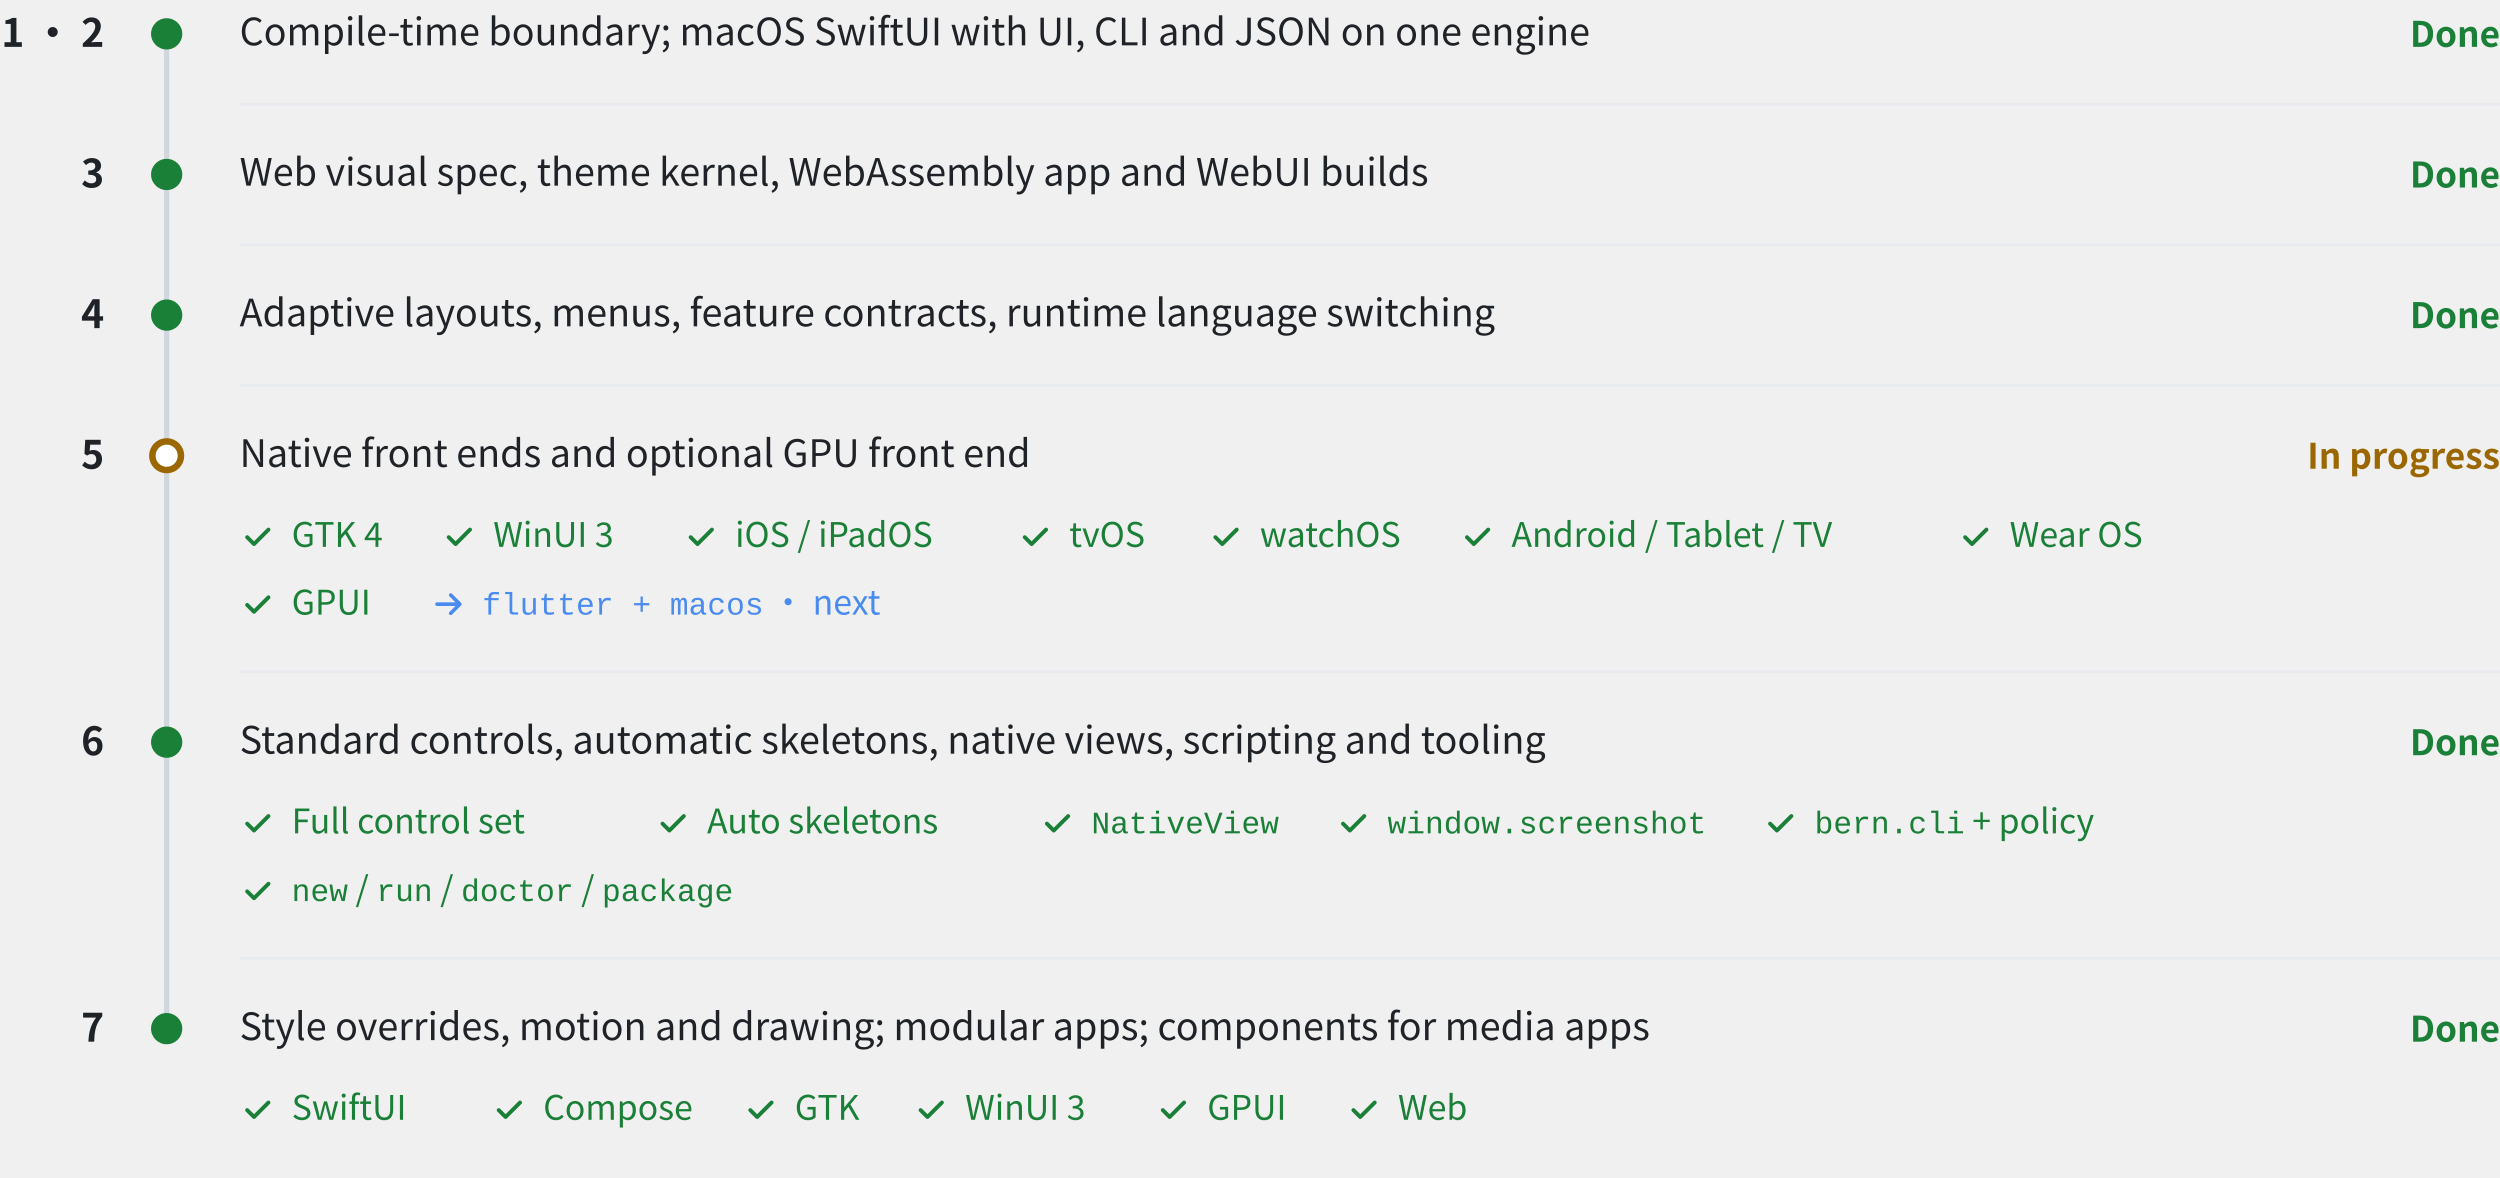
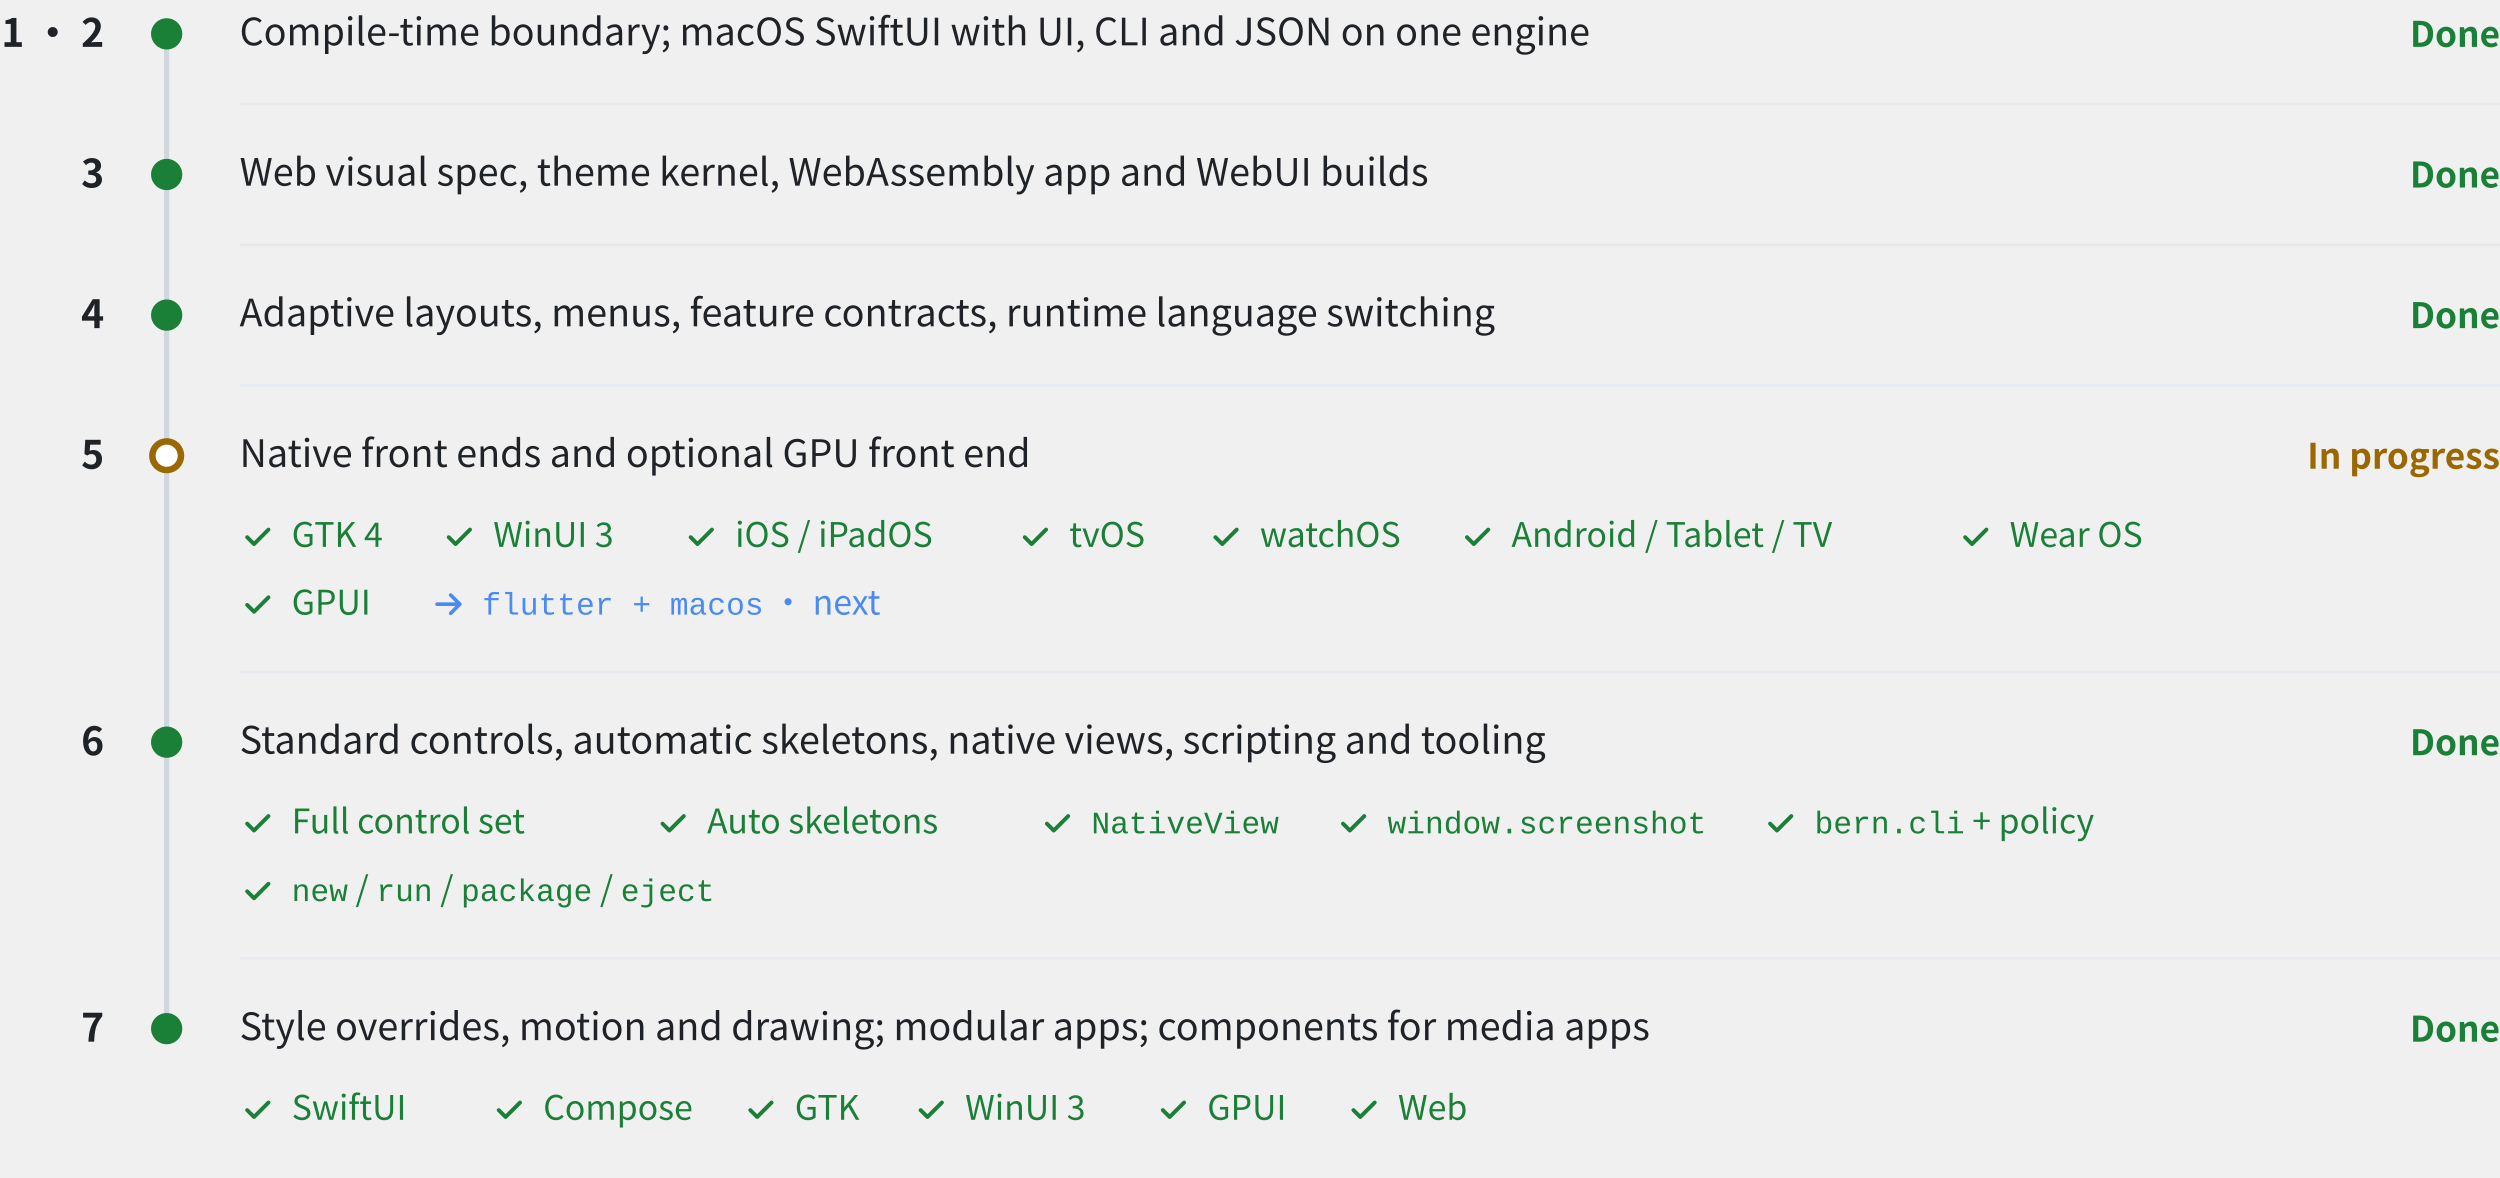
<svg xmlns="http://www.w3.org/2000/svg" viewBox="0 0 960 452" width="960" height="452" font-family="-apple-system, BlinkMacSystemFont, 'Segoe UI', 'PingFang SC', 'Hiragino Sans GB', 'Microsoft YaHei', 'Noto Sans CJK SC', 'Helvetica Neue', Arial, sans-serif">
  <defs>
    <symbol id="bern-logo" viewBox="0 0 1024 1024">
      <defs>
        <clipPath id="bern-symbol-disc">
          <circle cx="512" cy="512" r="512" />
        </clipPath>
      </defs>
      <g clip-path="url(#bern-symbol-disc)">
        <rect width="1024" height="1024" fill="#4A8BEF" />
        <path fill="#24324D" d="M 290.4 372.1 C 270.7 579.3 309.8 827.6 392.0 1060.0 L 1100 1100 L 1060.0 880.0 C 1013.0 692.2 904.4 451.5 684.3 270.5 A 14 14 0 0 0 662.4 286.5 C 693.7 364.2 711.6 444.8 715.3 529.4 A 36 36 0 0 1 691.6 564.9 C 620.6 590.7 549.5 616.5 478.5 642.4 A 36 36 0 0 1 436.0 628.1 C 383.8 547.6 344.6 461.1 317.8 369.5 A 14 14 0 0 0 290.4 372.1 Z" />
        <ellipse rx="22" ry="36" fill="#E8F4FF" transform="translate(520 760) rotate(-20)" />
        <ellipse rx="22" ry="36" fill="#E8F4FF" transform="translate(748 668) rotate(-20)" />
      </g>
    </symbol>
  </defs>
  <line x1="64" y1="13" x2="64" y2="395" stroke="#D0D7DE" stroke-width="2" />
  <circle cx="64" cy="13" r="6" fill="#1A7F37" />
  <circle cx="64" cy="67" r="6" fill="#1A7F37" />
  <circle cx="64" cy="121" r="6" fill="#1A7F37" />
  <circle cx="64" cy="175" r="5.5" fill="#FFFFFF" stroke="#9A6700" stroke-width="2.5" />
  <circle cx="64" cy="285" r="6" fill="#1A7F37" />
  <circle cx="64" cy="395" r="6" fill="#1A7F37" />
  <text x="40" y="18" font-size="15" font-weight="700" text-anchor="end" fill="#1F2328">1 · 2</text>
  <text x="92.0" y="17.4" font-size="14.5" fill="#1F2328">Compile-time boundary; macOS SwiftUI with UI, CLI and JSON on one engine</text>
  <text x="960.0" y="18.0" font-size="13.5" font-weight="700" fill="#1A7F37" text-anchor="end">Done</text>
  <line x1="92" y1="40.0" x2="960" y2="40.0" stroke="#E6EAEF" />
  <text x="40" y="72" font-size="15" font-weight="700" text-anchor="end" fill="#1F2328">3</text>
  <text x="92.0" y="71.3" font-size="14.5" fill="#1F2328">Web visual spec, theme kernel, WebAssembly app and WebUI builds</text>
  <text x="960.0" y="72.0" font-size="13.5" font-weight="700" fill="#1A7F37" text-anchor="end">Done</text>
  <line x1="92" y1="94.0" x2="960" y2="94.0" stroke="#E6EAEF" />
  <text x="40" y="126" font-size="15" font-weight="700" text-anchor="end" fill="#1F2328">4</text>
  <text x="92.0" y="125.3" font-size="14.5" fill="#1F2328">Adaptive layouts, menus, feature contracts, runtime language switching</text>
  <text x="960.0" y="126.0" font-size="13.5" font-weight="700" fill="#1A7F37" text-anchor="end">Done</text>
  <line x1="92" y1="148.0" x2="960" y2="148.0" stroke="#E6EAEF" />
  <text x="40" y="180" font-size="15" font-weight="700" text-anchor="end" fill="#1F2328">5</text>
  <text x="92.0" y="179.3" font-size="14.5" fill="#1F2328">Native front ends and optional GPU front end</text>
  <g transform="translate(92.0 210.0)">
    <g transform="translate(0.0 -11.0) scale(0.5833)" fill="none" stroke="#1A7F37" stroke-width="2.6" stroke-linecap="round" stroke-linejoin="round" color="#1A7F37">
      <path d="m5 12.5 4.5 4.5L19 7.5" />
    </g>
    <text x="20" y="0" font-size="13" font-weight="500" fill="#1A7F37">GTK 4</text>
  </g>
  <g transform="translate(169.4 210.0)">
    <g transform="translate(0.0 -11.0) scale(0.5833)" fill="none" stroke="#1A7F37" stroke-width="2.6" stroke-linecap="round" stroke-linejoin="round" color="#1A7F37">
      <path d="m5 12.5 4.5 4.5L19 7.5" />
    </g>
    <text x="20" y="0" font-size="13" font-weight="500" fill="#1A7F37">WinUI 3</text>
  </g>
  <g transform="translate(262.3 210.0)">
    <g transform="translate(0.0 -11.0) scale(0.5833)" fill="none" stroke="#1A7F37" stroke-width="2.6" stroke-linecap="round" stroke-linejoin="round" color="#1A7F37">
      <path d="m5 12.5 4.5 4.5L19 7.5" />
    </g>
    <text x="20" y="0" font-size="13" font-weight="500" fill="#1A7F37">iOS / iPadOS</text>
  </g>
  <g transform="translate(390.6 210.0)">
    <g transform="translate(0.0 -11.0) scale(0.5833)" fill="none" stroke="#1A7F37" stroke-width="2.6" stroke-linecap="round" stroke-linejoin="round" color="#1A7F37">
      <path d="m5 12.5 4.5 4.5L19 7.5" />
    </g>
    <text x="20" y="0" font-size="13" font-weight="500" fill="#1A7F37">tvOS</text>
  </g>
  <g transform="translate(463.8 210.0)">
    <g transform="translate(0.0 -11.0) scale(0.5833)" fill="none" stroke="#1A7F37" stroke-width="2.6" stroke-linecap="round" stroke-linejoin="round" color="#1A7F37">
      <path d="m5 12.5 4.5 4.5L19 7.5" />
    </g>
    <text x="20" y="0" font-size="13" font-weight="500" fill="#1A7F37">watchOS</text>
  </g>
  <g transform="translate(560.4 210.0)">
    <g transform="translate(0.0 -11.0) scale(0.5833)" fill="none" stroke="#1A7F37" stroke-width="2.6" stroke-linecap="round" stroke-linejoin="round" color="#1A7F37">
      <path d="m5 12.5 4.5 4.5L19 7.5" />
    </g>
    <text x="20" y="0" font-size="13" font-weight="500" fill="#1A7F37">Android / Tablet / TV</text>
  </g>
  <g transform="translate(751.7 210.0)">
    <g transform="translate(0.0 -11.0) scale(0.5833)" fill="none" stroke="#1A7F37" stroke-width="2.6" stroke-linecap="round" stroke-linejoin="round" color="#1A7F37">
      <path d="m5 12.5 4.5 4.5L19 7.5" />
    </g>
    <text x="20" y="0" font-size="13" font-weight="500" fill="#1A7F37">Wear OS</text>
  </g>
  <g transform="translate(92.0 236.0)">
    <g transform="translate(0.0 -11.0) scale(0.5833)" fill="none" stroke="#1A7F37" stroke-width="2.6" stroke-linecap="round" stroke-linejoin="round" color="#1A7F37">
      <path d="m5 12.5 4.5 4.5L19 7.5" />
    </g>
    <text x="20" y="0" font-size="13" font-weight="500" fill="#1A7F37">GPUI</text>
  </g>
  <g transform="translate(165.2 236.0)">
    <g transform="translate(0.0 -11.0) scale(0.5833)" fill="none" stroke="#4A8BEF" stroke-width="2.4" stroke-linecap="round" stroke-linejoin="round" color="#4A8BEF">
      <path d="M4.5 12h15M13.5 6l6 6-6 6" />
    </g>
    <text x="20" y="0" font-size="13" font-weight="500" fill="#4A8BEF">
      <tspan font-family="ui-monospace, SFMono-Regular, Menlo, Consolas, 'Liberation Mono', monospace" font-size="12.0" fill="#4A8BEF">flutter + macos</tspan> · next</text>
  </g>
  <text x="960.0" y="180.0" font-size="13.5" font-weight="700" fill="#9A6700" text-anchor="end">In progress</text>
  <line x1="92" y1="258.0" x2="960" y2="258.0" stroke="#E6EAEF" />
  <text x="40" y="290" font-size="15" font-weight="700" text-anchor="end" fill="#1F2328">6</text>
  <text x="92.0" y="289.4" font-size="14.5" fill="#1F2328">Standard controls, automatic skeletons, native views, scripting and tooling</text>
  <g transform="translate(92.0 320.0)">
    <g transform="translate(0.0 -11.0) scale(0.5833)" fill="none" stroke="#1A7F37" stroke-width="2.6" stroke-linecap="round" stroke-linejoin="round" color="#1A7F37">
      <path d="m5 12.5 4.5 4.5L19 7.5" />
    </g>
    <text x="20" y="0" font-size="13" font-weight="500" fill="#1A7F37">Full control set</text>
  </g>
  <g transform="translate(251.5 320.0)">
    <g transform="translate(0.0 -11.0) scale(0.5833)" fill="none" stroke="#1A7F37" stroke-width="2.6" stroke-linecap="round" stroke-linejoin="round" color="#1A7F37">
      <path d="m5 12.5 4.5 4.5L19 7.5" />
    </g>
    <text x="20" y="0" font-size="13" font-weight="500" fill="#1A7F37">Auto skeletons</text>
  </g>
  <g transform="translate(399.1 320.0)">
    <g transform="translate(0.0 -11.0) scale(0.5833)" fill="none" stroke="#1A7F37" stroke-width="2.6" stroke-linecap="round" stroke-linejoin="round" color="#1A7F37">
      <path d="m5 12.5 4.5 4.5L19 7.5" />
    </g>
    <text x="20" y="0" font-size="13" font-weight="500" fill="#1A7F37">
      <tspan font-family="ui-monospace, SFMono-Regular, Menlo, Consolas, 'Liberation Mono', monospace" font-size="12.0" fill="#1A7F37">NativeView</tspan>
    </text>
  </g>
  <g transform="translate(512.8 320.0)">
    <g transform="translate(0.0 -11.0) scale(0.5833)" fill="none" stroke="#1A7F37" stroke-width="2.6" stroke-linecap="round" stroke-linejoin="round" color="#1A7F37">
      <path d="m5 12.5 4.5 4.5L19 7.5" />
    </g>
    <text x="20" y="0" font-size="13" font-weight="500" fill="#1A7F37">
      <tspan font-family="ui-monospace, SFMono-Regular, Menlo, Consolas, 'Liberation Mono', monospace" font-size="12.0" fill="#1A7F37">window.screenshot</tspan>
    </text>
  </g>
  <g transform="translate(676.8 320.0)">
    <g transform="translate(0.0 -11.0) scale(0.5833)" fill="none" stroke="#1A7F37" stroke-width="2.6" stroke-linecap="round" stroke-linejoin="round" color="#1A7F37">
      <path d="m5 12.5 4.5 4.5L19 7.5" />
    </g>
    <text x="20" y="0" font-size="13" font-weight="500" fill="#1A7F37">
      <tspan font-family="ui-monospace, SFMono-Regular, Menlo, Consolas, 'Liberation Mono', monospace" font-size="12.0" fill="#1A7F37">bern.cli</tspan> + policy</text>
  </g>
  <g transform="translate(92.0 346.0)">
    <g transform="translate(0.0 -11.0) scale(0.5833)" fill="none" stroke="#1A7F37" stroke-width="2.6" stroke-linecap="round" stroke-linejoin="round" color="#1A7F37">
      <path d="m5 12.5 4.5 4.5L19 7.5" />
    </g>
    <text x="20" y="0" font-size="13" font-weight="500" fill="#1A7F37">
-       <tspan font-family="ui-monospace, SFMono-Regular, Menlo, Consolas, 'Liberation Mono', monospace" font-size="12.0" fill="#1A7F37">new</tspan> / <tspan font-family="ui-monospace, SFMono-Regular, Menlo, Consolas, 'Liberation Mono', monospace" font-size="12.0" fill="#1A7F37">run</tspan> / <tspan font-family="ui-monospace, SFMono-Regular, Menlo, Consolas, 'Liberation Mono', monospace" font-size="12.0" fill="#1A7F37">doctor</tspan> / <tspan font-family="ui-monospace, SFMono-Regular, Menlo, Consolas, 'Liberation Mono', monospace" font-size="12.0" fill="#1A7F37">package</tspan>
+       <tspan font-family="ui-monospace, SFMono-Regular, Menlo, Consolas, 'Liberation Mono', monospace" font-size="12.0" fill="#1A7F37">new</tspan> / <tspan font-family="ui-monospace, SFMono-Regular, Menlo, Consolas, 'Liberation Mono', monospace" font-size="12.0" fill="#1A7F37">run</tspan> / <tspan font-family="ui-monospace, SFMono-Regular, Menlo, Consolas, 'Liberation Mono', monospace" font-size="12.0" fill="#1A7F37">package</tspan> / <tspan font-family="ui-monospace, SFMono-Regular, Menlo, Consolas, 'Liberation Mono', monospace" font-size="12.0" fill="#1A7F37">eject</tspan>
    </text>
  </g>
  <text x="960.0" y="290.0" font-size="13.5" font-weight="700" fill="#1A7F37" text-anchor="end">Done</text>
  <line x1="92" y1="368.0" x2="960" y2="368.0" stroke="#E6EAEF" />
  <text x="40" y="400" font-size="15" font-weight="700" text-anchor="end" fill="#1F2328">7</text>
  <text x="92.0" y="399.4" font-size="14.5" fill="#1F2328">Style overrides, motion and drawing; modular apps; components for media apps</text>
  <g transform="translate(92.0 430.0)">
    <g transform="translate(0.0 -11.0) scale(0.5833)" fill="none" stroke="#1A7F37" stroke-width="2.6" stroke-linecap="round" stroke-linejoin="round" color="#1A7F37">
      <path d="m5 12.5 4.5 4.5L19 7.5" />
    </g>
    <text x="20" y="0" font-size="13" font-weight="500" fill="#1A7F37">SwiftUI</text>
  </g>
  <g transform="translate(188.6 430.0)">
    <g transform="translate(0.0 -11.0) scale(0.5833)" fill="none" stroke="#1A7F37" stroke-width="2.6" stroke-linecap="round" stroke-linejoin="round" color="#1A7F37">
      <path d="m5 12.5 4.5 4.5L19 7.5" />
    </g>
    <text x="20" y="0" font-size="13" font-weight="500" fill="#1A7F37">Compose</text>
  </g>
  <g transform="translate(285.2 430.0)">
    <g transform="translate(0.0 -11.0) scale(0.5833)" fill="none" stroke="#1A7F37" stroke-width="2.6" stroke-linecap="round" stroke-linejoin="round" color="#1A7F37">
      <path d="m5 12.5 4.5 4.5L19 7.5" />
    </g>
    <text x="20" y="0" font-size="13" font-weight="500" fill="#1A7F37">GTK</text>
  </g>
  <g transform="translate(350.6 430.0)">
    <g transform="translate(0.0 -11.0) scale(0.5833)" fill="none" stroke="#1A7F37" stroke-width="2.6" stroke-linecap="round" stroke-linejoin="round" color="#1A7F37">
      <path d="m5 12.5 4.5 4.5L19 7.5" />
    </g>
    <text x="20" y="0" font-size="13" font-weight="500" fill="#1A7F37">WinUI 3</text>
  </g>
  <g transform="translate(443.6 430.0)">
    <g transform="translate(0.0 -11.0) scale(0.5833)" fill="none" stroke="#1A7F37" stroke-width="2.6" stroke-linecap="round" stroke-linejoin="round" color="#1A7F37">
      <path d="m5 12.5 4.5 4.5L19 7.5" />
    </g>
    <text x="20" y="0" font-size="13" font-weight="500" fill="#1A7F37">GPUI</text>
  </g>
  <g transform="translate(516.8 430.0)">
    <g transform="translate(0.0 -11.0) scale(0.5833)" fill="none" stroke="#1A7F37" stroke-width="2.6" stroke-linecap="round" stroke-linejoin="round" color="#1A7F37">
      <path d="m5 12.5 4.5 4.5L19 7.5" />
    </g>
    <text x="20" y="0" font-size="13" font-weight="500" fill="#1A7F37">Web</text>
  </g>
  <text x="960.0" y="400.0" font-size="13.5" font-weight="700" fill="#1A7F37" text-anchor="end">Done</text>
</svg>
